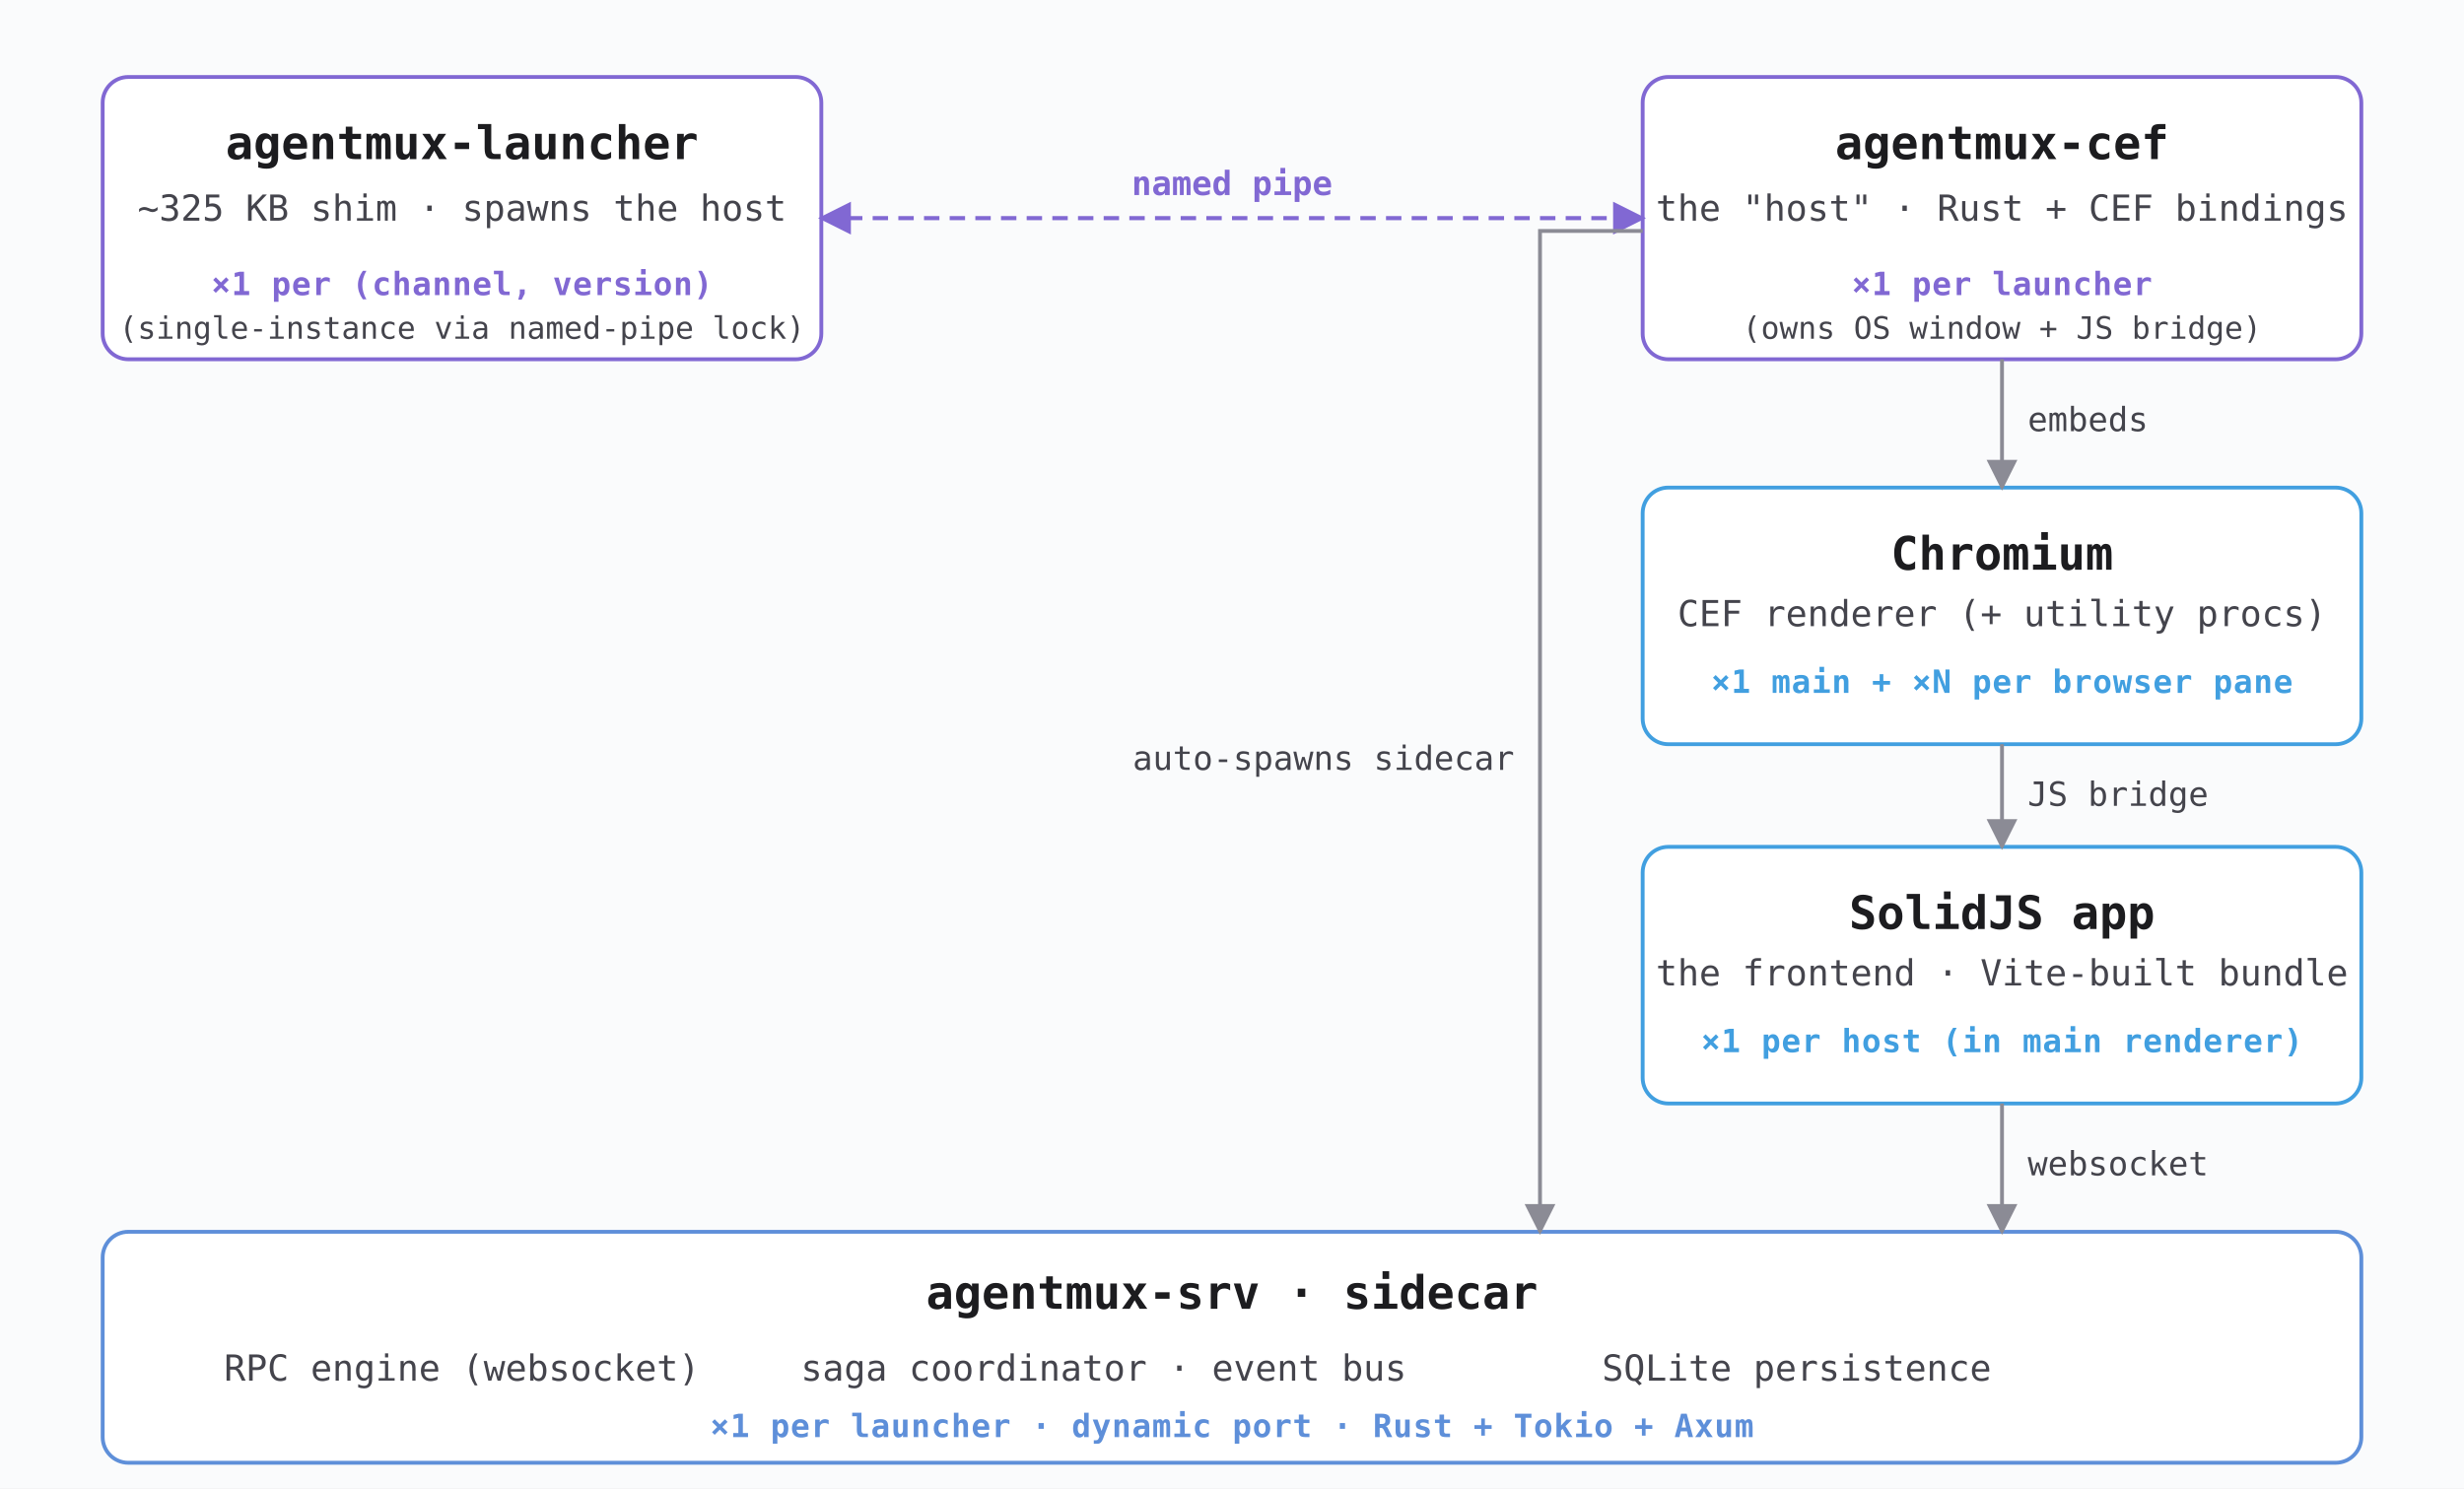
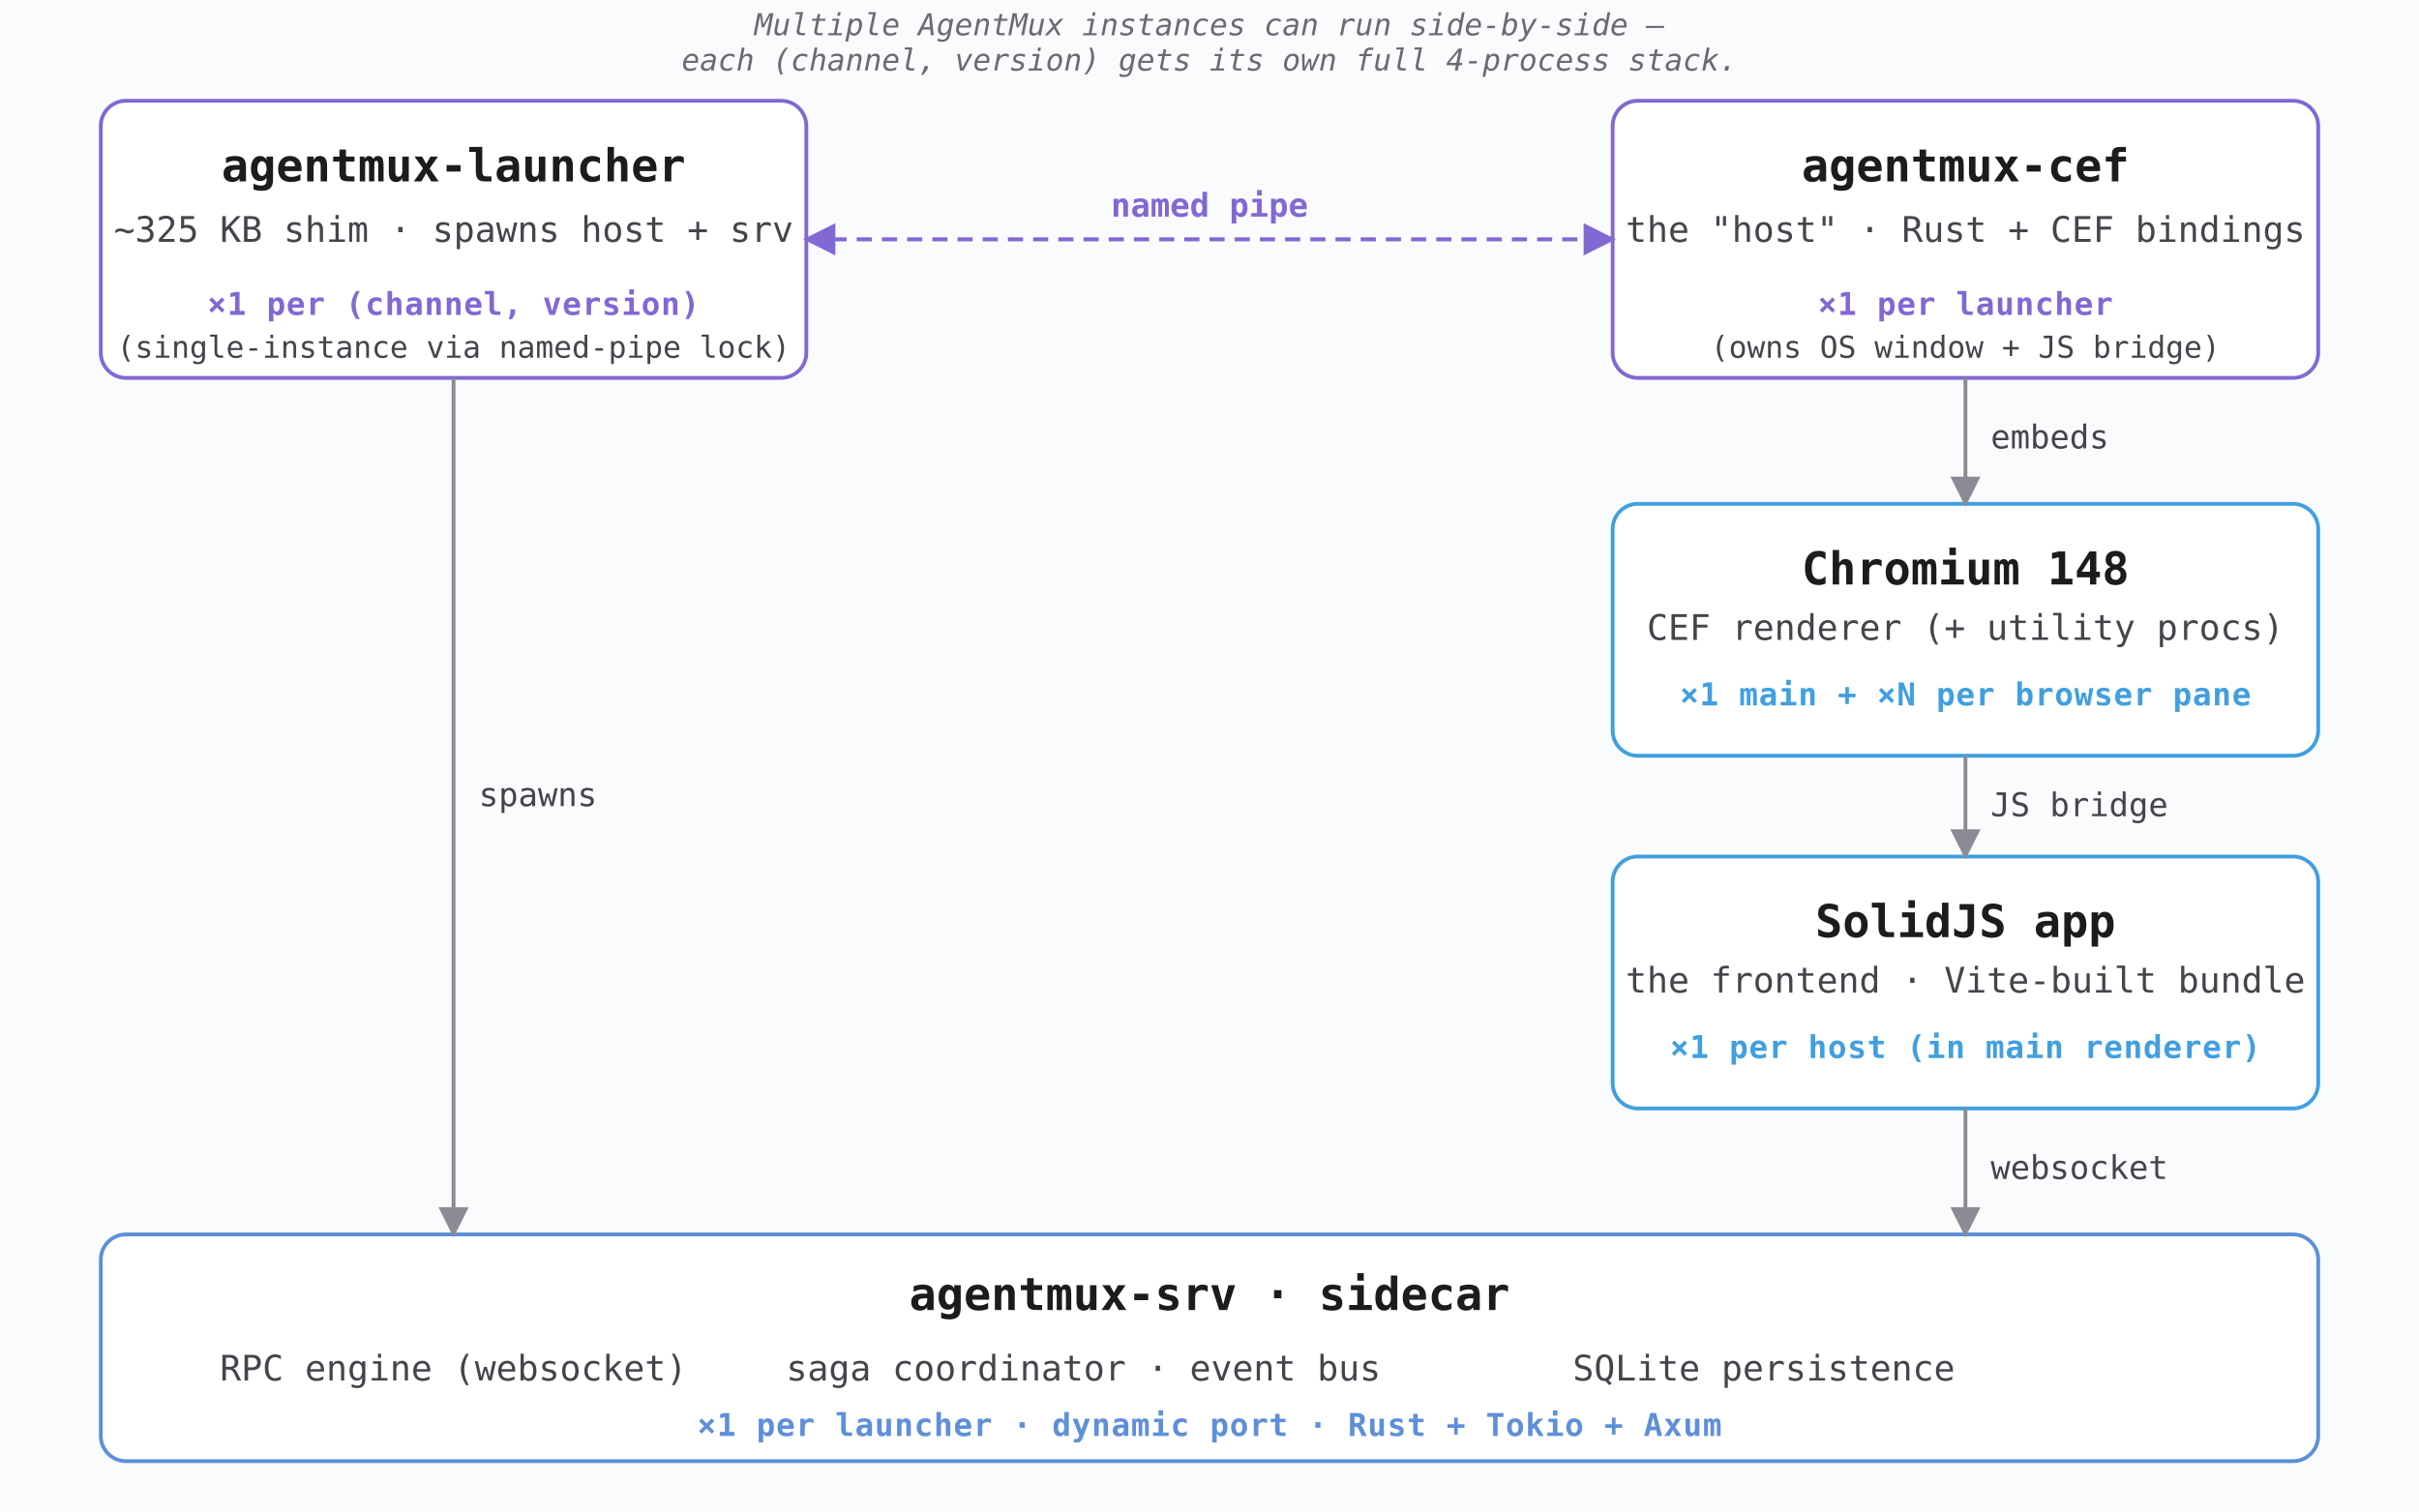
- <svg xmlns="http://www.w3.org/2000/svg" viewBox="0 0 960 580" font-family="ui-monospace, SFMono-Regular, Menlo, Consolas, monospace" font-size="16">
+ <svg xmlns="http://www.w3.org/2000/svg" viewBox="0 0 960 600" font-family="ui-monospace, SFMono-Regular, Menlo, Consolas, monospace" font-size="16">
  <defs>
    <style>
      .surface   { fill: #fafbfc; stroke: none; }
      .box       { fill: #ffffff; stroke: #8168d3; stroke-width: 1.5; rx: 10; ry: 10; }
      .box-alt   { fill: #ffffff; stroke: #419fe0; stroke-width: 1.5; rx: 10; ry: 10; }
      .sidecar   { fill: #ffffff; stroke: #5e8fd9; stroke-width: 1.5; rx: 10; ry: 10; }

      .title     { font-weight: 700; font-size: 18px; fill: #1c1c1f; }
      .sub       { font-size: 14px; fill: #44444c; }
      .card      { font-size: 12.5px; font-weight: 600; fill: #8168d3; letter-spacing: 0.3px; }
      .card-alt  { font-size: 12.5px; font-weight: 600; fill: #419fe0; letter-spacing: 0.3px; }
      .card-side { font-size: 12.5px; font-weight: 600; fill: #5e8fd9; letter-spacing: 0.3px; }

      .edge        { stroke: #8b8b95; stroke-width: 1.5; fill: none; }
      .edge-label  { font-size: 13px; fill: #44444c; font-weight: 500; }
      .ipc         { stroke: #8168d3; stroke-width: 1.6; fill: none; stroke-dasharray: 6 4; }
      .ipc-label   { font-size: 13px; fill: #8168d3; font-weight: 700; }
      .bullet      { font-size: 14px; fill: #44444c; }
+       .legend      { font-size: 12px; fill: #6a6a72; font-style: italic; }
+ 
    </style>
    <marker id="arrow" viewBox="0 0 10 10" refX="9" refY="5" markerWidth="8" markerHeight="8" orient="auto-start-reverse">
      <path d="M0,0 L10,5 L0,10 z" fill="#8b8b95" />
    </marker>
    <marker id="arrow-ipc" viewBox="0 0 10 10" refX="9" refY="5" markerWidth="8" markerHeight="8" orient="auto-start-reverse">
      <path d="M0,0 L10,5 L0,10 z" fill="#8168d3" />
    </marker>
  </defs>
-   <rect class="surface" x="0" y="0" width="960" height="580" />
+   <rect class="surface" x="0" y="0" width="960" height="600" />
  <g>
-     <rect class="box" x="40" y="30" width="280" height="110" />
-     <text class="title" x="180" y="62" text-anchor="middle">agentmux-launcher</text>
-     <text class="sub" x="180" y="86" text-anchor="middle">~325 KB shim · spawns the host</text>
-     <text class="card" x="180" y="115" text-anchor="middle">×1 per (channel, version)</text>
-     <text class="sub" x="180" y="132" text-anchor="middle" style="font-size:12px;">(single-instance via named-pipe lock)</text>
+     <rect class="box" x="40" y="40" width="280" height="110" />
+     <text class="title" x="180" y="72" text-anchor="middle">agentmux-launcher</text>
+     <text class="sub" x="180" y="96" text-anchor="middle">~325 KB shim · spawns host + srv</text>
+     <text class="card" x="180" y="125" text-anchor="middle">×1 per (channel, version)</text>
+     <text class="sub" x="180" y="142" text-anchor="middle" style="font-size:12px;">(single-instance via named-pipe lock)</text>
  </g>
  <g>
-     <rect class="box" x="640" y="30" width="280" height="110" />
-     <text class="title" x="780" y="62" text-anchor="middle">agentmux-cef</text>
-     <text class="sub" x="780" y="86" text-anchor="middle">the "host" · Rust + CEF bindings</text>
-     <text class="card" x="780" y="115" text-anchor="middle">×1 per launcher</text>
-     <text class="sub" x="780" y="132" text-anchor="middle" style="font-size:12px;">(owns OS window + JS bridge)</text>
+     <rect class="box" x="640" y="40" width="280" height="110" />
+     <text class="title" x="780" y="72" text-anchor="middle">agentmux-cef</text>
+     <text class="sub" x="780" y="96" text-anchor="middle">the "host" · Rust + CEF bindings</text>
+     <text class="card" x="780" y="125" text-anchor="middle">×1 per launcher</text>
+     <text class="sub" x="780" y="142" text-anchor="middle" style="font-size:12px;">(owns OS window + JS bridge)</text>
  </g>
-   <line class="ipc" x1="320" y1="85" x2="640" y2="85" marker-start="url(#arrow-ipc)" marker-end="url(#arrow-ipc)" />
-   <text class="ipc-label" x="480" y="76" text-anchor="middle">named pipe</text>
+   <line class="ipc" x1="320" y1="95" x2="640" y2="95" marker-start="url(#arrow-ipc)" marker-end="url(#arrow-ipc)" />
+   <text class="ipc-label" x="480" y="86" text-anchor="middle">named pipe</text>
  <g>
-     <rect class="box-alt" x="640" y="190" width="280" height="100" />
-     <text class="title" x="780" y="222" text-anchor="middle">Chromium</text>
-     <text class="sub" x="780" y="244" text-anchor="middle">CEF renderer (+ utility procs)</text>
-     <text class="card-alt" x="780" y="270" text-anchor="middle">×1 main + ×N per browser pane</text>
+     <rect class="box-alt" x="640" y="200" width="280" height="100" />
+     <text class="title" x="780" y="232" text-anchor="middle">Chromium 148</text>
+     <text class="sub" x="780" y="254" text-anchor="middle">CEF renderer (+ utility procs)</text>
+     <text class="card-alt" x="780" y="280" text-anchor="middle">×1 main + ×N per browser pane</text>
  </g>
-   <path class="edge" d="M780,140 L780,190" marker-end="url(#arrow)" />
-   <text class="edge-label" x="790" y="168">embeds</text>
+   <path class="edge" d="M780,150 L780,200" marker-end="url(#arrow)" />
+   <text class="edge-label" x="790" y="178">embeds</text>
  <g>
-     <rect class="box-alt" x="640" y="330" width="280" height="100" />
-     <text class="title" x="780" y="362" text-anchor="middle">SolidJS app</text>
-     <text class="sub" x="780" y="384" text-anchor="middle">the frontend · Vite-built bundle</text>
-     <text class="card-alt" x="780" y="410" text-anchor="middle">×1 per host (in main renderer)</text>
+     <rect class="box-alt" x="640" y="340" width="280" height="100" />
+     <text class="title" x="780" y="372" text-anchor="middle">SolidJS app</text>
+     <text class="sub" x="780" y="394" text-anchor="middle">the frontend · Vite-built bundle</text>
+     <text class="card-alt" x="780" y="420" text-anchor="middle">×1 per host (in main renderer)</text>
  </g>
-   <path class="edge" d="M780,290 L780,330" marker-end="url(#arrow)" />
-   <text class="edge-label" x="790" y="314">JS bridge</text>
+   <path class="edge" d="M780,300 L780,340" marker-end="url(#arrow)" />
+   <text class="edge-label" x="790" y="324">JS bridge</text>
  <g>
-     <rect class="sidecar" x="40" y="480" width="880" height="90" />
-     <text class="title" x="480" y="510" text-anchor="middle">agentmux-srv  ·  sidecar</text>
-     <text class="bullet" x="180" y="538" text-anchor="middle">RPC engine (websocket)</text>
-     <text class="bullet" x="430" y="538" text-anchor="middle">saga coordinator · event bus</text>
-     <text class="bullet" x="700" y="538" text-anchor="middle">SQLite persistence</text>
-     <text class="card-side" x="480" y="560" text-anchor="middle">×1 per launcher · dynamic port · Rust + Tokio + Axum</text>
+     <rect class="sidecar" x="40" y="490" width="880" height="90" />
+     <text class="title" x="480" y="520" text-anchor="middle">agentmux-srv  ·  sidecar</text>
+     <text class="bullet" x="180" y="548" text-anchor="middle">RPC engine (websocket)</text>
+     <text class="bullet" x="430" y="548" text-anchor="middle">saga coordinator · event bus</text>
+     <text class="bullet" x="700" y="548" text-anchor="middle">SQLite persistence</text>
+     <text class="card-side" x="480" y="570" text-anchor="middle">×1 per launcher · dynamic port · Rust + Tokio + Axum</text>
  </g>
-   <path class="edge" d="M640,90 L600,90 L600,480" marker-end="url(#arrow)" />
-   <text class="edge-label" x="590" y="300" text-anchor="end">auto-spawns sidecar</text>
-   <path class="edge" d="M780,430 L780,480" marker-end="url(#arrow)" />
-   <text class="edge-label" x="790" y="458">websocket</text>
+   <path class="edge" d="M180,150 L180,490" marker-end="url(#arrow)" />
+   <text class="edge-label" x="190" y="320">spawns</text>
+   <path class="edge" d="M780,440 L780,490" marker-end="url(#arrow)" />
+   <text class="edge-label" x="790" y="468">websocket</text>
+   <text class="legend" x="480" y="14" text-anchor="middle">Multiple AgentMux instances can run side-by-side —</text>
+   <text class="legend" x="480" y="28" text-anchor="middle">each (channel, version) gets its own full 4-process stack.</text>
</svg>
